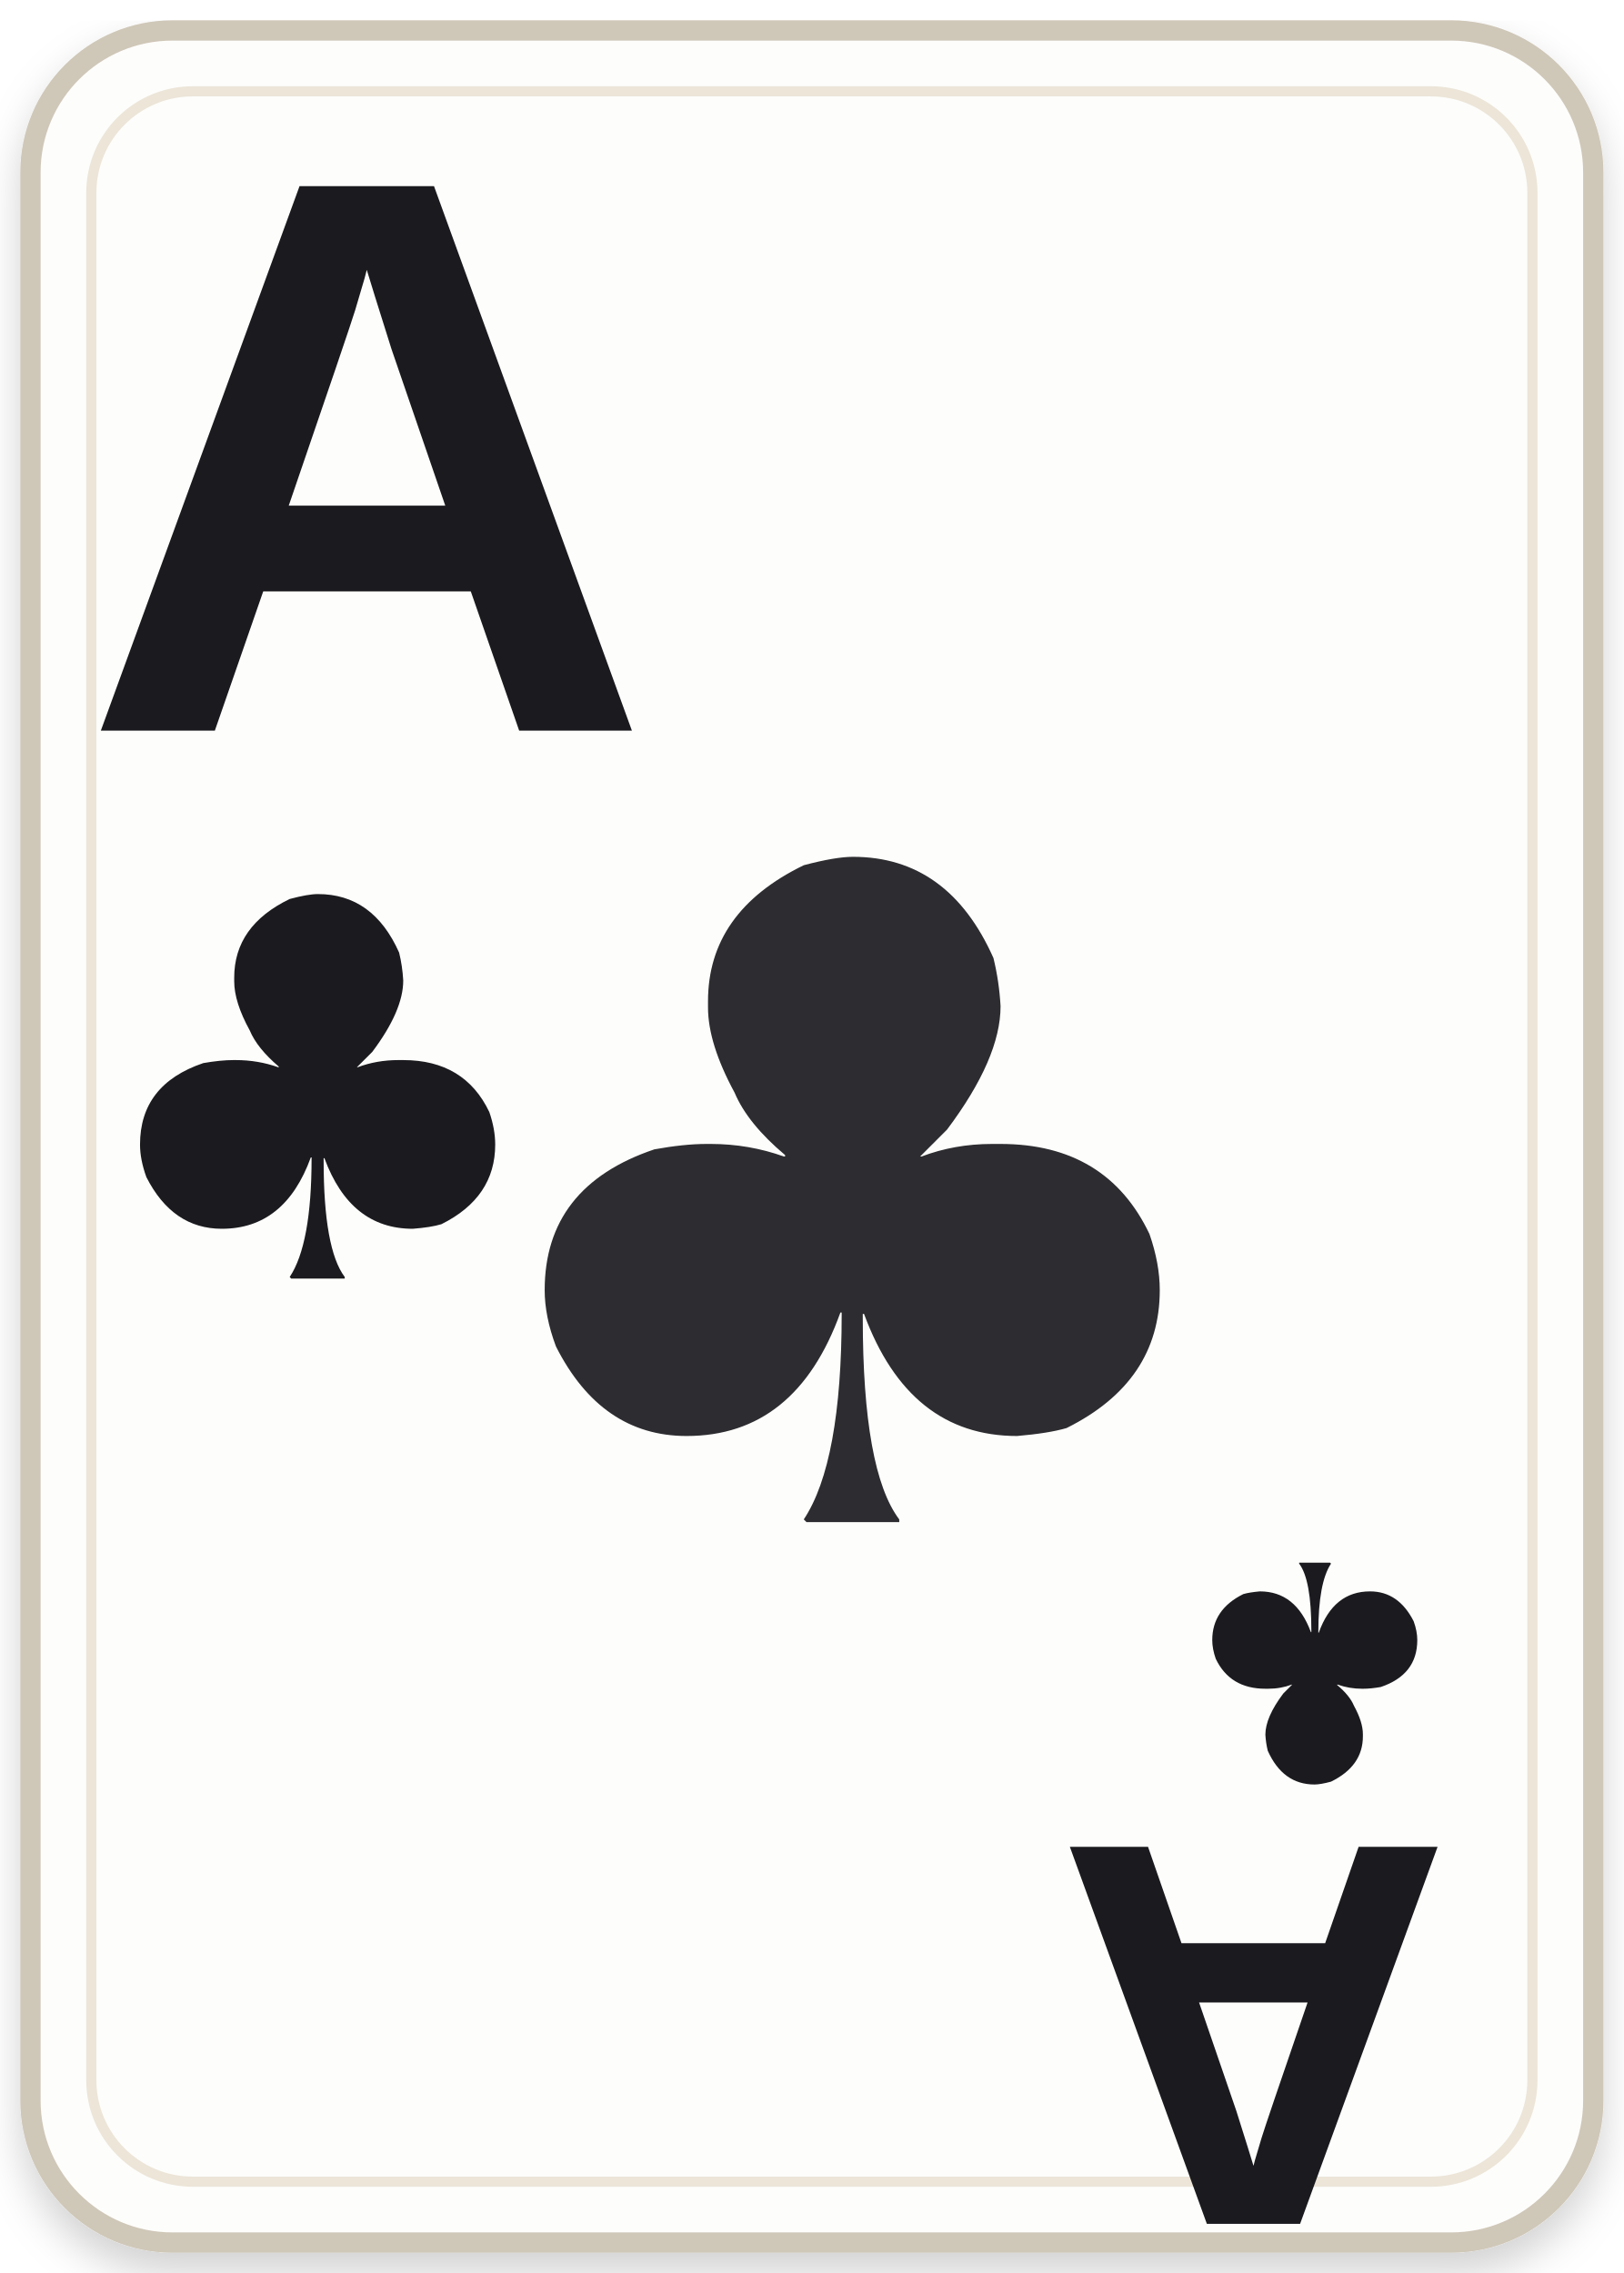
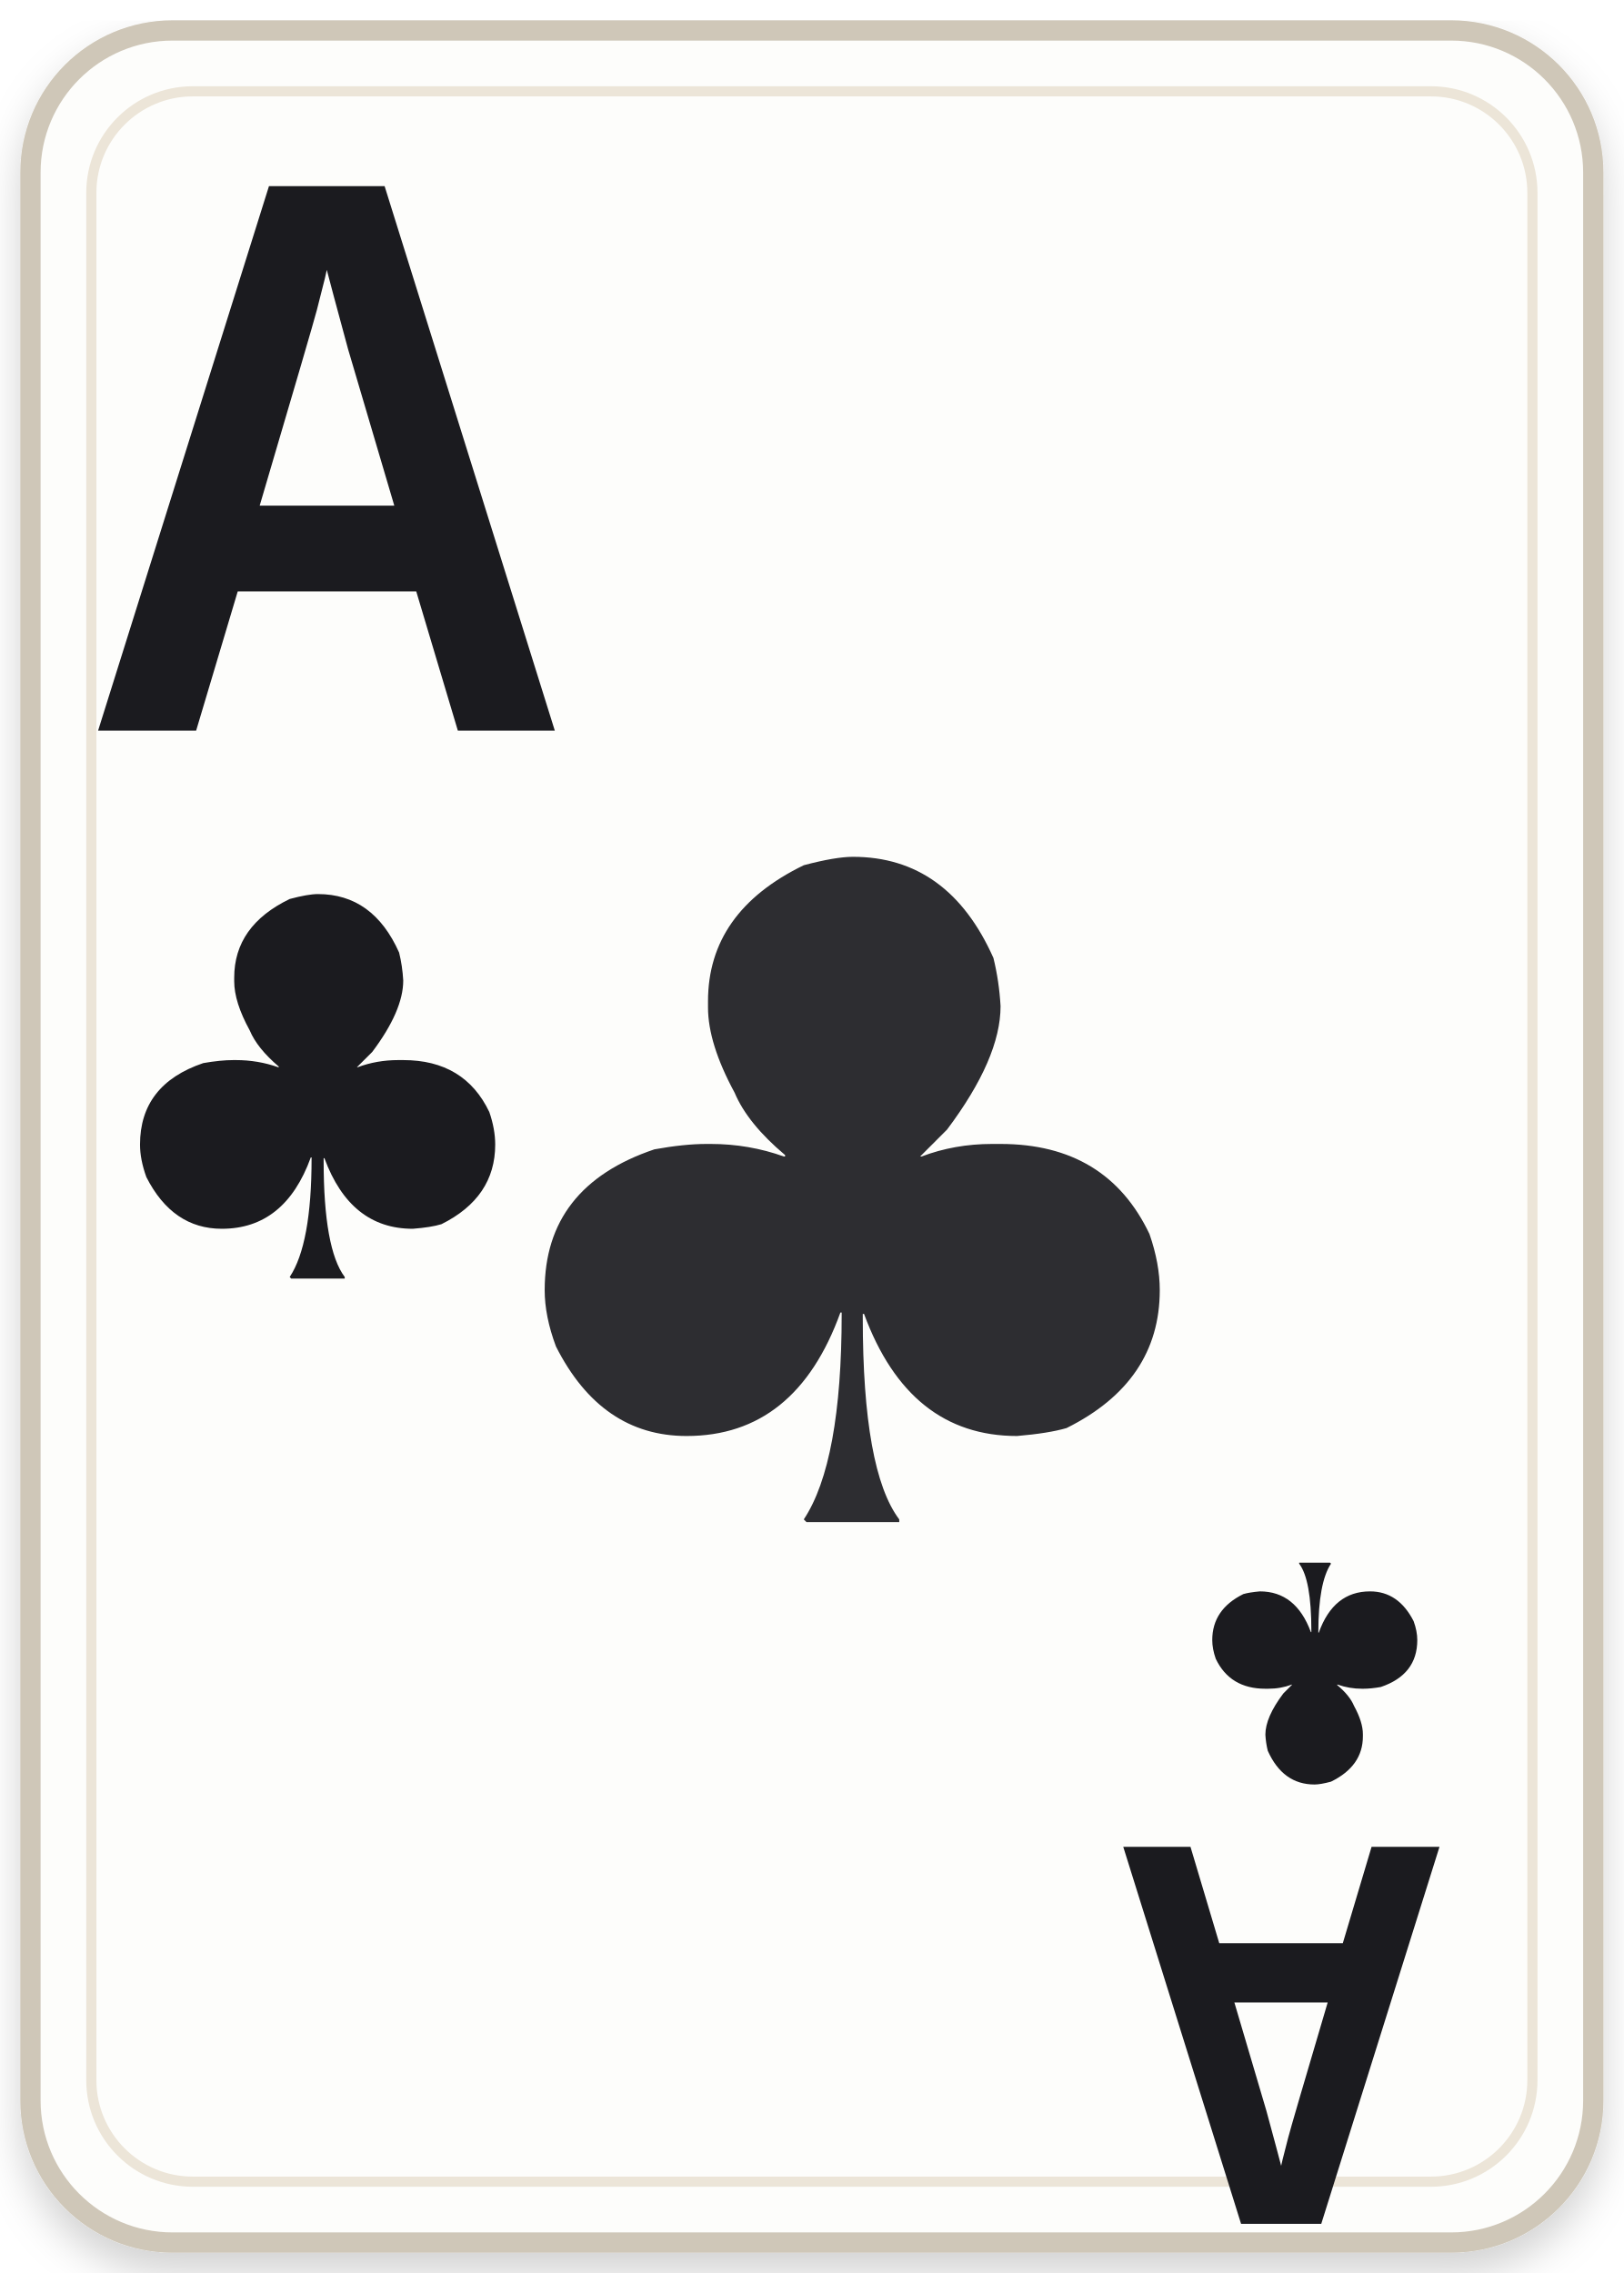
<svg xmlns="http://www.w3.org/2000/svg" viewBox="0 0 160 224" width="160" height="224">
  <defs>
    <filter id="s" x="-10%" y="-10%" width="120%" height="120%">
      <feDropShadow dx="0" dy="2" stdDeviation="2" flood-opacity=".18" />
    </filter>
  </defs>
  <rect x="3" y="3" width="154" height="218" rx="14" fill="#fdfdfb" stroke="#cfc7b8" stroke-width="2" filter="url(#s)" />
  <rect x="9" y="9" width="142" height="206" rx="10" fill="none" stroke="#ece5d8" />
-   <text x="8" y="72" font-family="Arial, Helvetica, sans-serif" font-size="78" font-weight="800" fill="#1b1b1f">A</text>
+   <g transform="translate(8 0) scale(0.86 1)">
+     <text x="0" y="72" font-family="Arial, Helvetica, sans-serif" font-size="78" font-weight="800" fill="#1b1b1f">A</text>
+   </g>
  <text x="8" y="126" font-family="Georgia, serif" font-size="52" fill="#1b1b1f">♣</text>
  <text x="84" y="150" text-anchor="middle" font-family="Georgia, serif" font-size="90" fill="#1b1b1f" opacity=".92">♣</text>
  <g transform="rotate(180 80 112)">
-     <text x="17" y="42" font-family="Arial, Helvetica, sans-serif" font-size="54" font-weight="800" fill="#1b1b1f">A</text>
+     <g transform="translate(17 0) scale(0.86 1)">
+       <text x="0" y="42" font-family="Arial, Helvetica, sans-serif" font-size="54" font-weight="800" fill="#1b1b1f">A</text>
+     </g>
    <text x="17" y="70" font-family="Georgia, serif" font-size="30" fill="#1b1b1f">♣</text>
  </g>
</svg>
